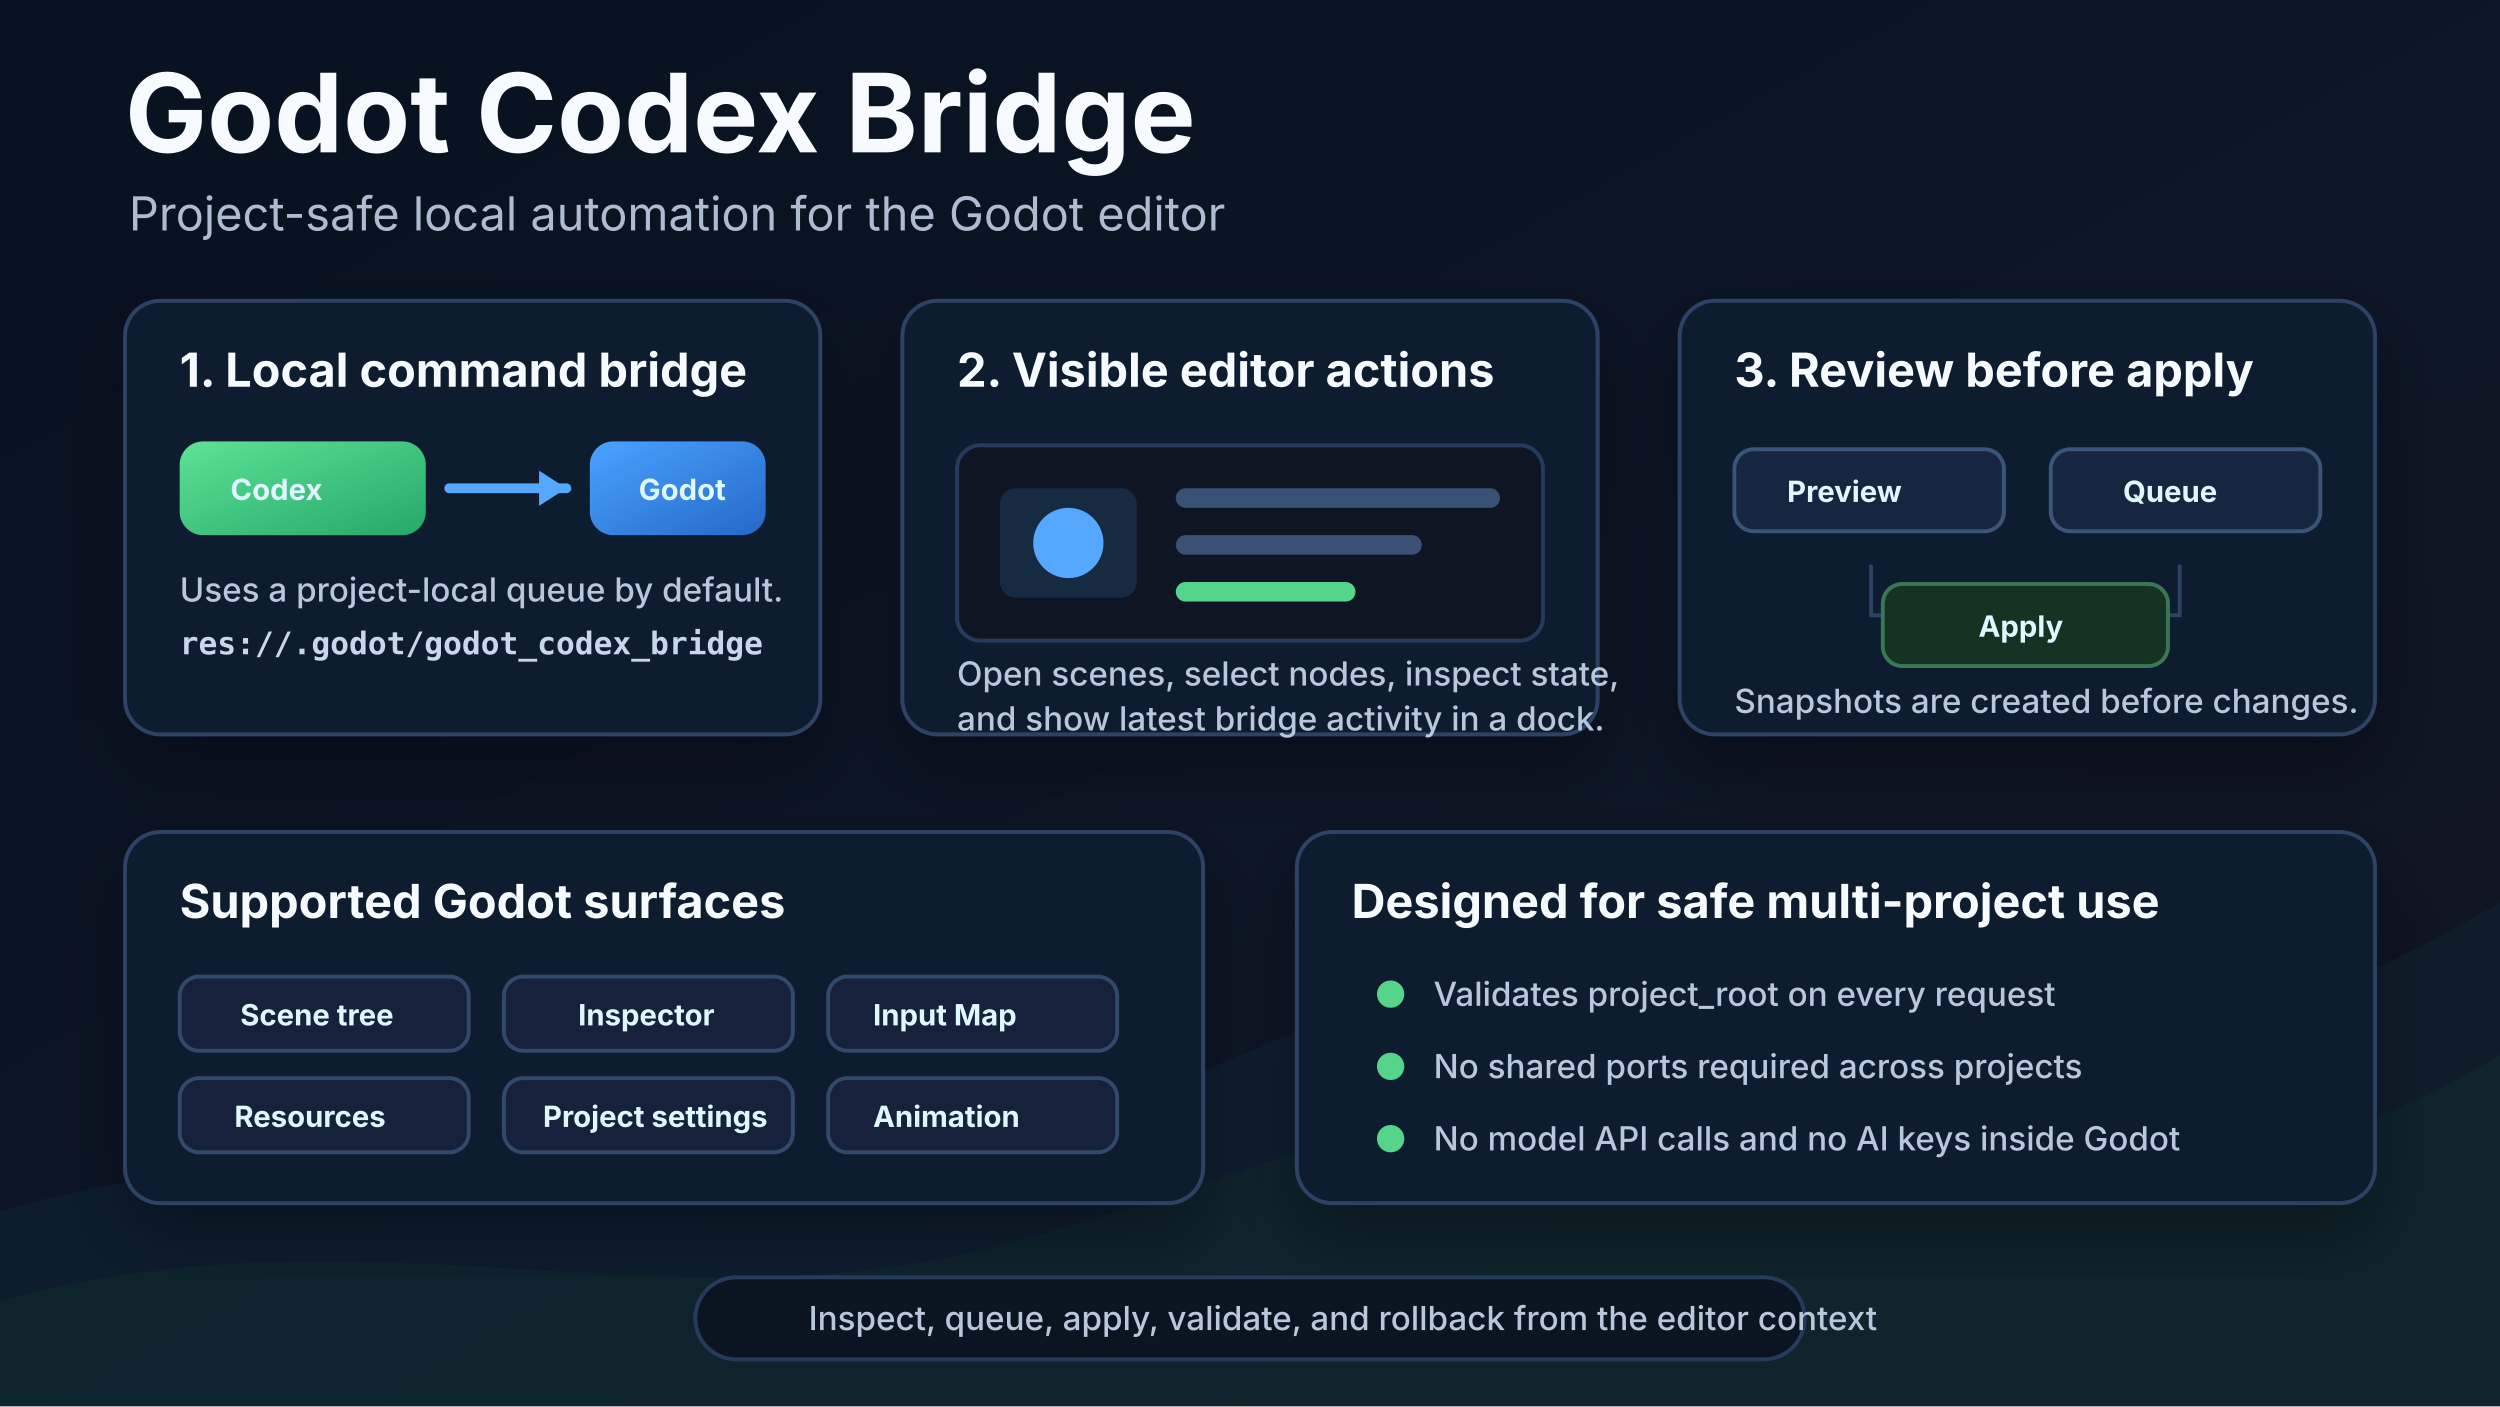
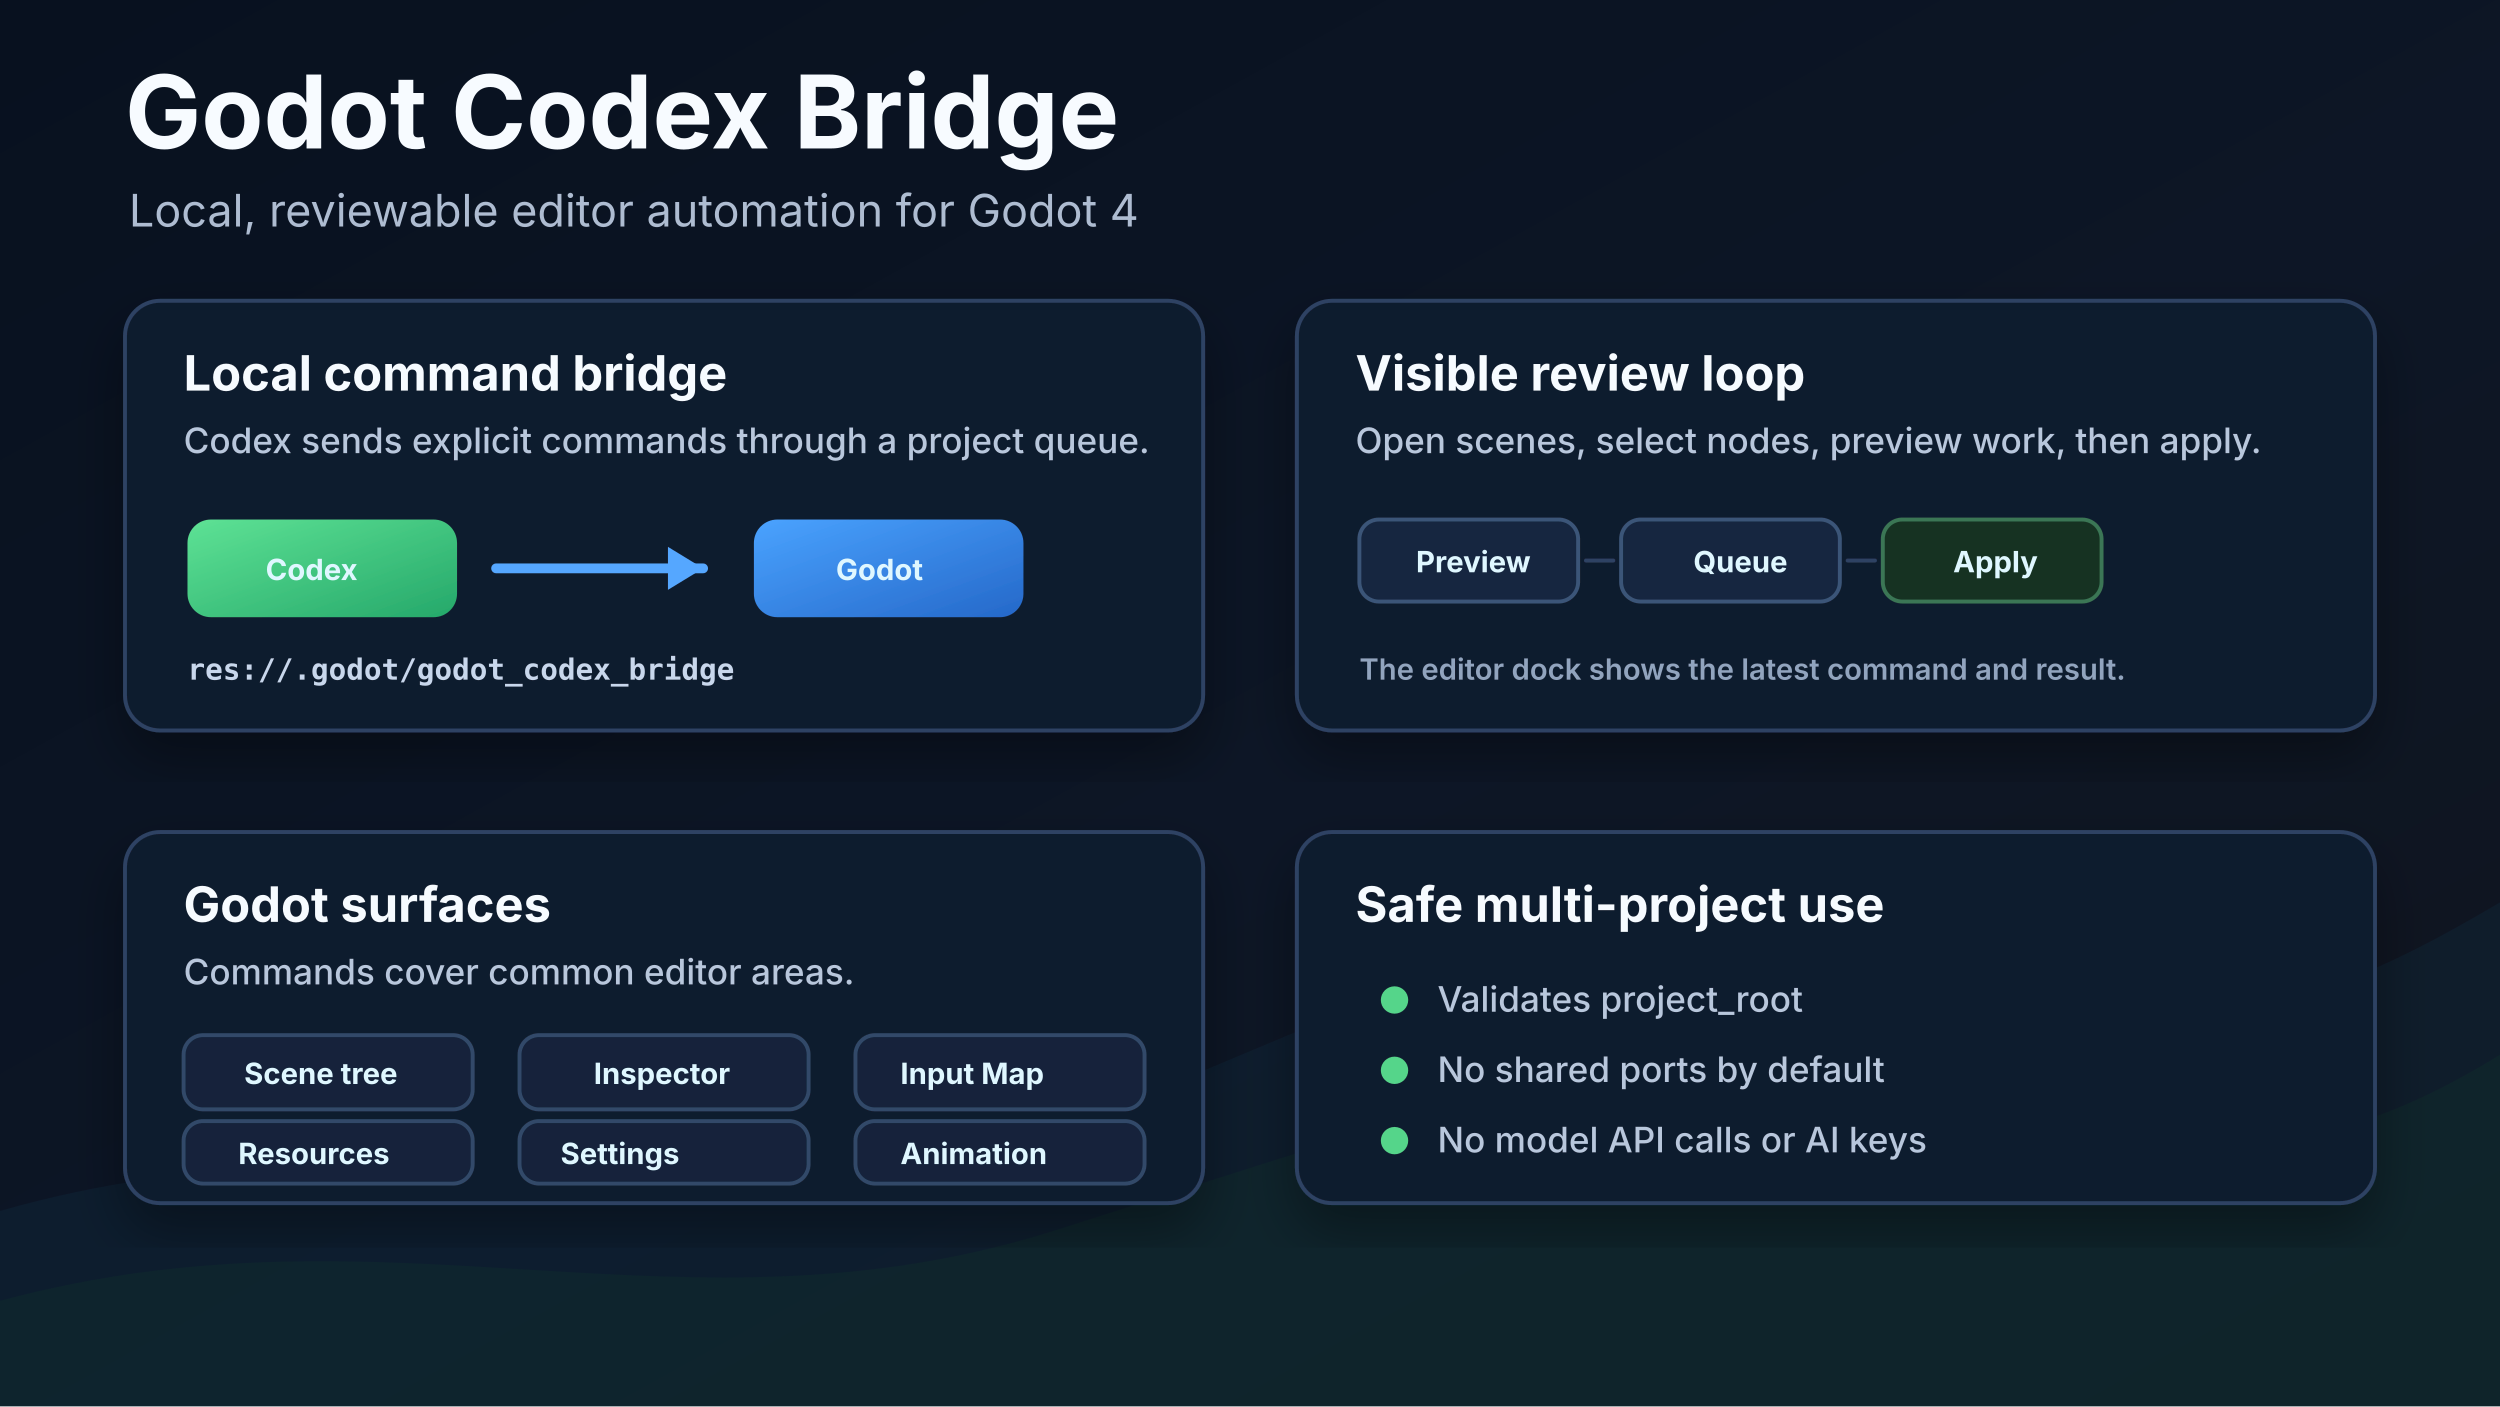
<svg xmlns="http://www.w3.org/2000/svg" width="1280" height="720" viewBox="0 0 1280 720" role="img" aria-labelledby="title desc">
  <defs>
    <linearGradient id="bg" x1="0" x2="1" y1="0" y2="1">
      <stop offset="0%" stop-color="#08111f" />
      <stop offset="55%" stop-color="#0d1626" />
      <stop offset="100%" stop-color="#10151e" />
    </linearGradient>
    <linearGradient id="godot" x1="0" x2="1" y1="0" y2="1">
      <stop offset="0%" stop-color="#4aa3ff" />
      <stop offset="100%" stop-color="#2568c9" />
    </linearGradient>
    <linearGradient id="codex" x1="0" x2="1" y1="0" y2="1">
      <stop offset="0%" stop-color="#5ee295" />
      <stop offset="100%" stop-color="#25a86a" />
    </linearGradient>
-     <filter id="shadow" x="-20%" y="-20%" width="140%" height="140%">
-       <feDropShadow dx="0" dy="16" stdDeviation="18" flood-color="#000000" flood-opacity="0.36" />
+     <filter id="shadow" x="-12%" y="-12%" width="124%" height="124%">
+       <feDropShadow dx="0" dy="14" stdDeviation="14" flood-color="#000000" flood-opacity="0.34" />
    </filter>
    <style>
-       .title { font: 750 56px -apple-system, BlinkMacSystemFont, "Segoe UI", sans-serif; fill: #f7fbff; }
-       .subtitle { font: 420 24px -apple-system, BlinkMacSystemFont, "Segoe UI", sans-serif; fill: #aebcd1; }
-       .section { font: 720 24px -apple-system, BlinkMacSystemFont, "Segoe UI", sans-serif; fill: #f6fbff; }
-       .body { font: 500 17px -apple-system, BlinkMacSystemFont, "Segoe UI", sans-serif; fill: #b8c7dc; }
-       .small { font: 560 14px -apple-system, BlinkMacSystemFont, "Segoe UI", sans-serif; fill: #8fa2bb; }
+       .title { font: 750 52px -apple-system, BlinkMacSystemFont, "Segoe UI", sans-serif; fill: #f7fbff; }
+       .subtitle { font: 420 23px -apple-system, BlinkMacSystemFont, "Segoe UI", sans-serif; fill: #aebcd1; }
+       .section { font: 720 25px -apple-system, BlinkMacSystemFont, "Segoe UI", sans-serif; fill: #f6fbff; }
+       .body { font: 500 18px -apple-system, BlinkMacSystemFont, "Segoe UI", sans-serif; fill: #b8c7dc; }
+       .small { font: 560 15px -apple-system, BlinkMacSystemFont, "Segoe UI", sans-serif; fill: #91a4be; }
      .chip { font: 650 15px -apple-system, BlinkMacSystemFont, "Segoe UI", sans-serif; fill: #dff7ff; }
-       .mono { font: 600 16px "SFMono-Regular", Consolas, monospace; fill: #c8d7ec; }
+       .mono { font: 600 15px "SFMono-Regular", Consolas, monospace; fill: #c8d7ec; }
      .panel { fill: #111d2e; stroke: #2d4264; stroke-width: 2; }
      .panel2 { fill: #0c1624; stroke: #263b5b; stroke-width: 2; }
      .line { stroke: #55a7ff; stroke-width: 5; stroke-linecap: round; fill: none; }
      .mutedLine { stroke: #2d4264; stroke-width: 2; stroke-linecap: round; fill: none; }
    </style>
  </defs>
  <rect width="1280" height="720" fill="url(#bg)" />
  <path d="M0 620 C210 560 330 650 520 585 C720 516 795 438 990 496 C1130 538 1190 515 1280 462 L1280 720 L0 720 Z" fill="#0f2a3f" opacity="0.35" />
  <path d="M0 666 C200 612 350 690 540 630 C755 562 827 527 1025 575 C1145 604 1215 580 1280 540 L1280 720 L0 720 Z" fill="#0f3a2a" opacity="0.24" />
-   <text x="64" y="78" class="title">Godot Codex Bridge</text>
-   <text x="66" y="118" class="subtitle">Project-safe local automation for the Godot editor</text>
+   <text x="64" y="76" class="title">Godot Codex Bridge</text>
+   <text x="66" y="116" class="subtitle">Local, reviewable editor automation for Godot 4</text>
  <g transform="translate(64 154)" filter="url(#shadow)">
-     <rect width="356" height="222" rx="18" class="panel" />
-     <text x="28" y="44" class="section">1. Local command bridge</text>
-     <rect x="28" y="72" width="126" height="48" rx="12" fill="url(#codex)" />
-     <text x="54" y="102" class="chip">Codex</text>
-     <path d="M166 96 L226 96" class="line" />
-     <path d="M226 96 L212 87 L212 105 Z" fill="#55a7ff" />
-     <rect x="238" y="72" width="90" height="48" rx="12" fill="url(#godot)" />
-     <text x="263" y="102" class="chip">Godot</text>
-     <text x="28" y="154" class="body">Uses a project-local queue by default.</text>
-     <text x="28" y="181" class="mono">res://.godot/godot_codex_bridge</text>
+     <rect width="552" height="220" rx="18" class="panel" />
+     <text x="30" y="46" class="section">Local command bridge</text>
+     <text x="30" y="78" class="body">Codex sends explicit commands through a project queue.</text>
+     <rect x="32" y="112" width="138" height="50" rx="12" fill="url(#codex)" />
+     <text x="72" y="143" class="chip">Codex</text>
+     <path d="M190 137 L296 137" class="line" />
+     <path d="M296 137 L278 126 L278 148 Z" fill="#55a7ff" />
+     <rect x="322" y="112" width="138" height="50" rx="12" fill="url(#godot)" />
+     <text x="364" y="143" class="chip">Godot</text>
+     <text x="32" y="194" class="mono">res://.godot/godot_codex_bridge</text>
  </g>
-   <g transform="translate(462 154)" filter="url(#shadow)">
-     <rect width="356" height="222" rx="18" class="panel" />
-     <text x="28" y="44" class="section">2. Visible editor actions</text>
-     <rect x="28" y="74" width="300" height="100" rx="12" class="panel2" />
-     <rect x="50" y="96" width="70" height="56" rx="8" fill="#162942" />
-     <circle cx="85" cy="124" r="18" fill="#55a7ff" />
-     <rect x="140" y="96" width="166" height="10" rx="5" fill="#395174" />
-     <rect x="140" y="120" width="126" height="10" rx="5" fill="#395174" />
-     <rect x="140" y="144" width="92" height="10" rx="5" fill="#55d58a" />
-     <text x="28" y="197" class="body">Open scenes, select nodes, inspect state,</text>
-     <text x="28" y="220" class="body">and show latest bridge activity in a dock.</text>
-   </g>
-   <g transform="translate(860 154)" filter="url(#shadow)">
-     <rect width="356" height="222" rx="18" class="panel" />
-     <text x="28" y="44" class="section">3. Review before apply</text>
-     <rect x="28" y="76" width="138" height="42" rx="10" fill="#172740" stroke="#3b5578" stroke-width="2" />
-     <text x="55" y="103" class="chip">Preview</text>
-     <rect x="190" y="76" width="138" height="42" rx="10" fill="#172740" stroke="#3b5578" stroke-width="2" />
-     <text x="227" y="103" class="chip">Queue</text>
-     <path d="M98 136 L98 161 L256 161 L256 136" class="mutedLine" />
-     <rect x="104" y="145" width="146" height="42" rx="10" fill="#173323" stroke="#3a7654" stroke-width="2" />
-     <text x="153" y="172" class="chip">Apply</text>
-     <text x="28" y="211" class="body">Snapshots are created before changes.</text>
+   <g transform="translate(664 154)" filter="url(#shadow)">
+     <rect width="552" height="220" rx="18" class="panel" />
+     <text x="30" y="46" class="section">Visible review loop</text>
+     <text x="30" y="78" class="body">Open scenes, select nodes, preview work, then apply.</text>
+     <rect x="32" y="112" width="112" height="42" rx="10" fill="#172740" stroke="#3b5578" stroke-width="2" />
+     <text x="61" y="139" class="chip">Preview</text>
+     <rect x="166" y="112" width="112" height="42" rx="10" fill="#172740" stroke="#3b5578" stroke-width="2" />
+     <text x="203" y="139" class="chip">Queue</text>
+     <rect x="300" y="112" width="112" height="42" rx="10" fill="#173323" stroke="#3a7654" stroke-width="2" />
+     <text x="336" y="139" class="chip">Apply</text>
+     <path d="M148 133 L162 133" class="mutedLine" />
+     <path d="M282 133 L296 133" class="mutedLine" />
+     <text x="32" y="194" class="small">The editor dock shows the latest command and result.</text>
  </g>
  <g transform="translate(64 426)" filter="url(#shadow)">
    <rect width="552" height="190" rx="18" class="panel" />
-     <text x="28" y="44" class="section">Supported Godot surfaces</text>
-     <g transform="translate(28 74)">
+     <text x="30" y="46" class="section">Godot surfaces</text>
+     <text x="30" y="78" class="body">Commands cover common editor areas.</text>
+     <g transform="translate(30 104)">
      <rect width="148" height="38" rx="10" fill="#13233a" stroke="#314969" stroke-width="2" />
      <text x="31" y="25" class="chip">Scene tree</text>
    </g>
-     <g transform="translate(194 74)">
+     <g transform="translate(202 104)">
      <rect width="148" height="38" rx="10" fill="#13233a" stroke="#314969" stroke-width="2" />
      <text x="38" y="25" class="chip">Inspector</text>
    </g>
-     <g transform="translate(360 74)">
+     <g transform="translate(374 104)">
      <rect width="148" height="38" rx="10" fill="#13233a" stroke="#314969" stroke-width="2" />
      <text x="23" y="25" class="chip">Input Map</text>
    </g>
-     <g transform="translate(28 126)">
-       <rect width="148" height="38" rx="10" fill="#13233a" stroke="#314969" stroke-width="2" />
-       <text x="28" y="25" class="chip">Resources</text>
+     <g transform="translate(30 148)">
+       <rect width="148" height="32" rx="10" fill="#13233a" stroke="#314969" stroke-width="2" />
+       <text x="28" y="22" class="chip">Resources</text>
    </g>
-     <g transform="translate(194 126)">
-       <rect width="148" height="38" rx="10" fill="#13233a" stroke="#314969" stroke-width="2" />
-       <text x="20" y="25" class="chip">Project settings</text>
+     <g transform="translate(202 148)">
+       <rect width="148" height="32" rx="10" fill="#13233a" stroke="#314969" stroke-width="2" />
+       <text x="21" y="22" class="chip">Settings</text>
    </g>
-     <g transform="translate(360 126)">
-       <rect width="148" height="38" rx="10" fill="#13233a" stroke="#314969" stroke-width="2" />
-       <text x="23" y="25" class="chip">Animation</text>
+     <g transform="translate(374 148)">
+       <rect width="148" height="32" rx="10" fill="#13233a" stroke="#314969" stroke-width="2" />
+       <text x="23" y="22" class="chip">Animation</text>
    </g>
  </g>
  <g transform="translate(664 426)" filter="url(#shadow)">
    <rect width="552" height="190" rx="18" class="panel" />
-     <text x="28" y="44" class="section">Designed for safe multi-project use</text>
-     <circle cx="48" cy="83" r="7" fill="#55d58a" />
-     <text x="70" y="89" class="body">Validates project_root on every request</text>
-     <circle cx="48" cy="120" r="7" fill="#55d58a" />
-     <text x="70" y="126" class="body">No shared ports required across projects</text>
-     <circle cx="48" cy="157" r="7" fill="#55d58a" />
-     <text x="70" y="163" class="body">No model API calls and no AI keys inside Godot</text>
+     <text x="30" y="46" class="section">Safe multi-project use</text>
+     <circle cx="50" cy="86" r="7" fill="#55d58a" />
+     <text x="72" y="92" class="body">Validates project_root</text>
+     <circle cx="50" cy="122" r="7" fill="#55d58a" />
+     <text x="72" y="128" class="body">No shared ports by default</text>
+     <circle cx="50" cy="158" r="7" fill="#55d58a" />
+     <text x="72" y="164" class="body">No model API calls or AI keys</text>
  </g>
-   <rect x="356" y="654" width="568" height="42" rx="21" fill="#0b1421" stroke="#263b5b" stroke-width="2" />
-   <text x="414" y="681" class="body">Inspect, queue, apply, validate, and rollback from the editor context</text>
</svg>
